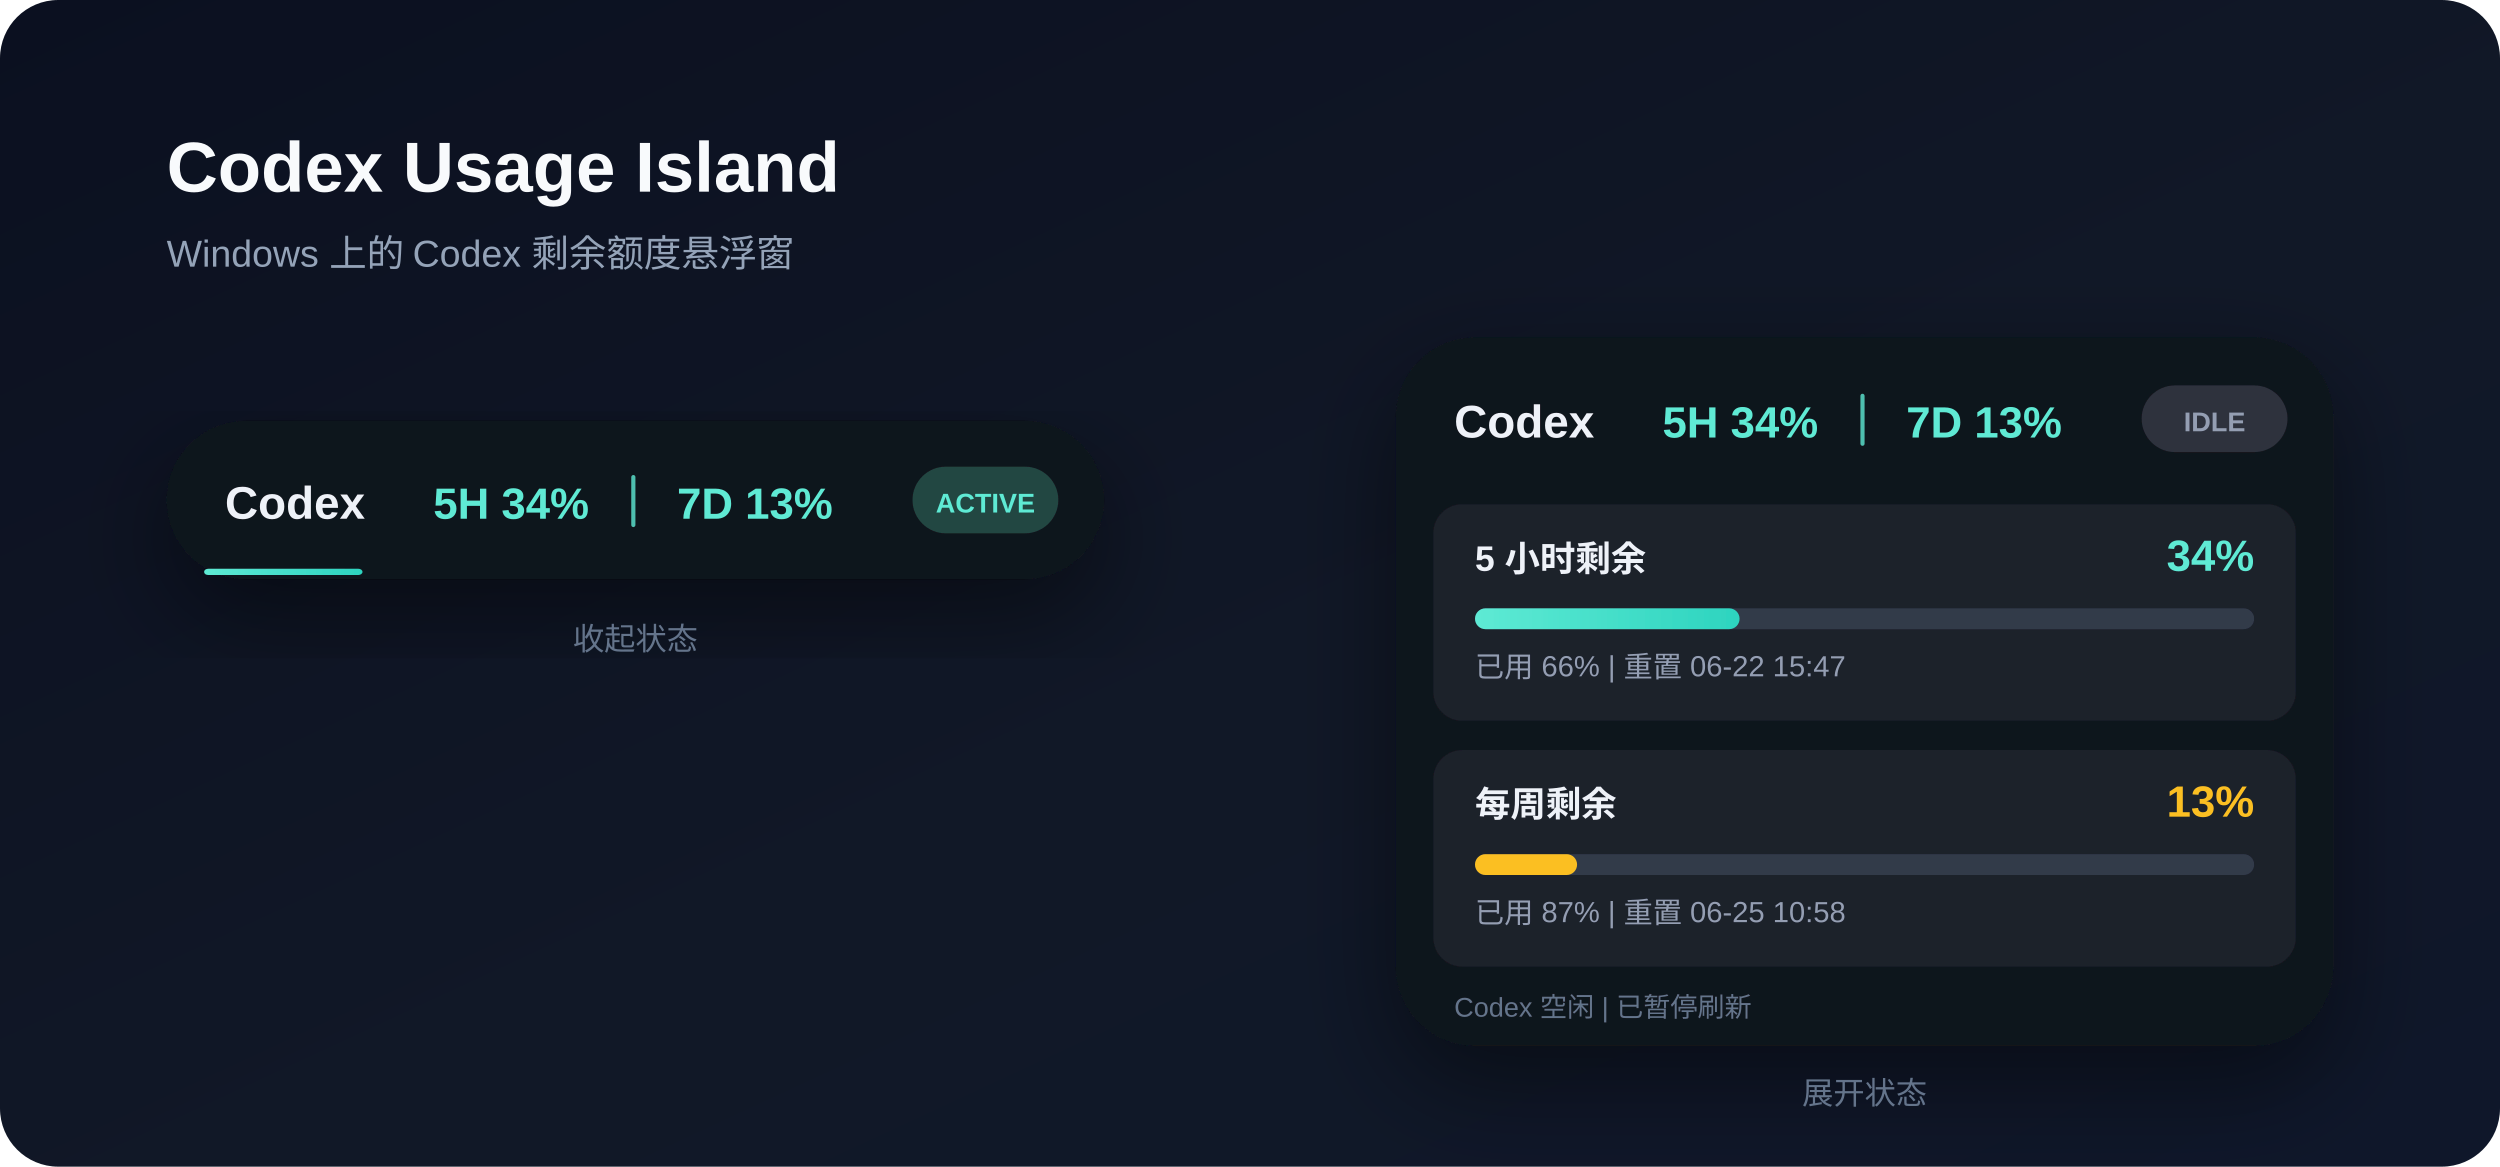
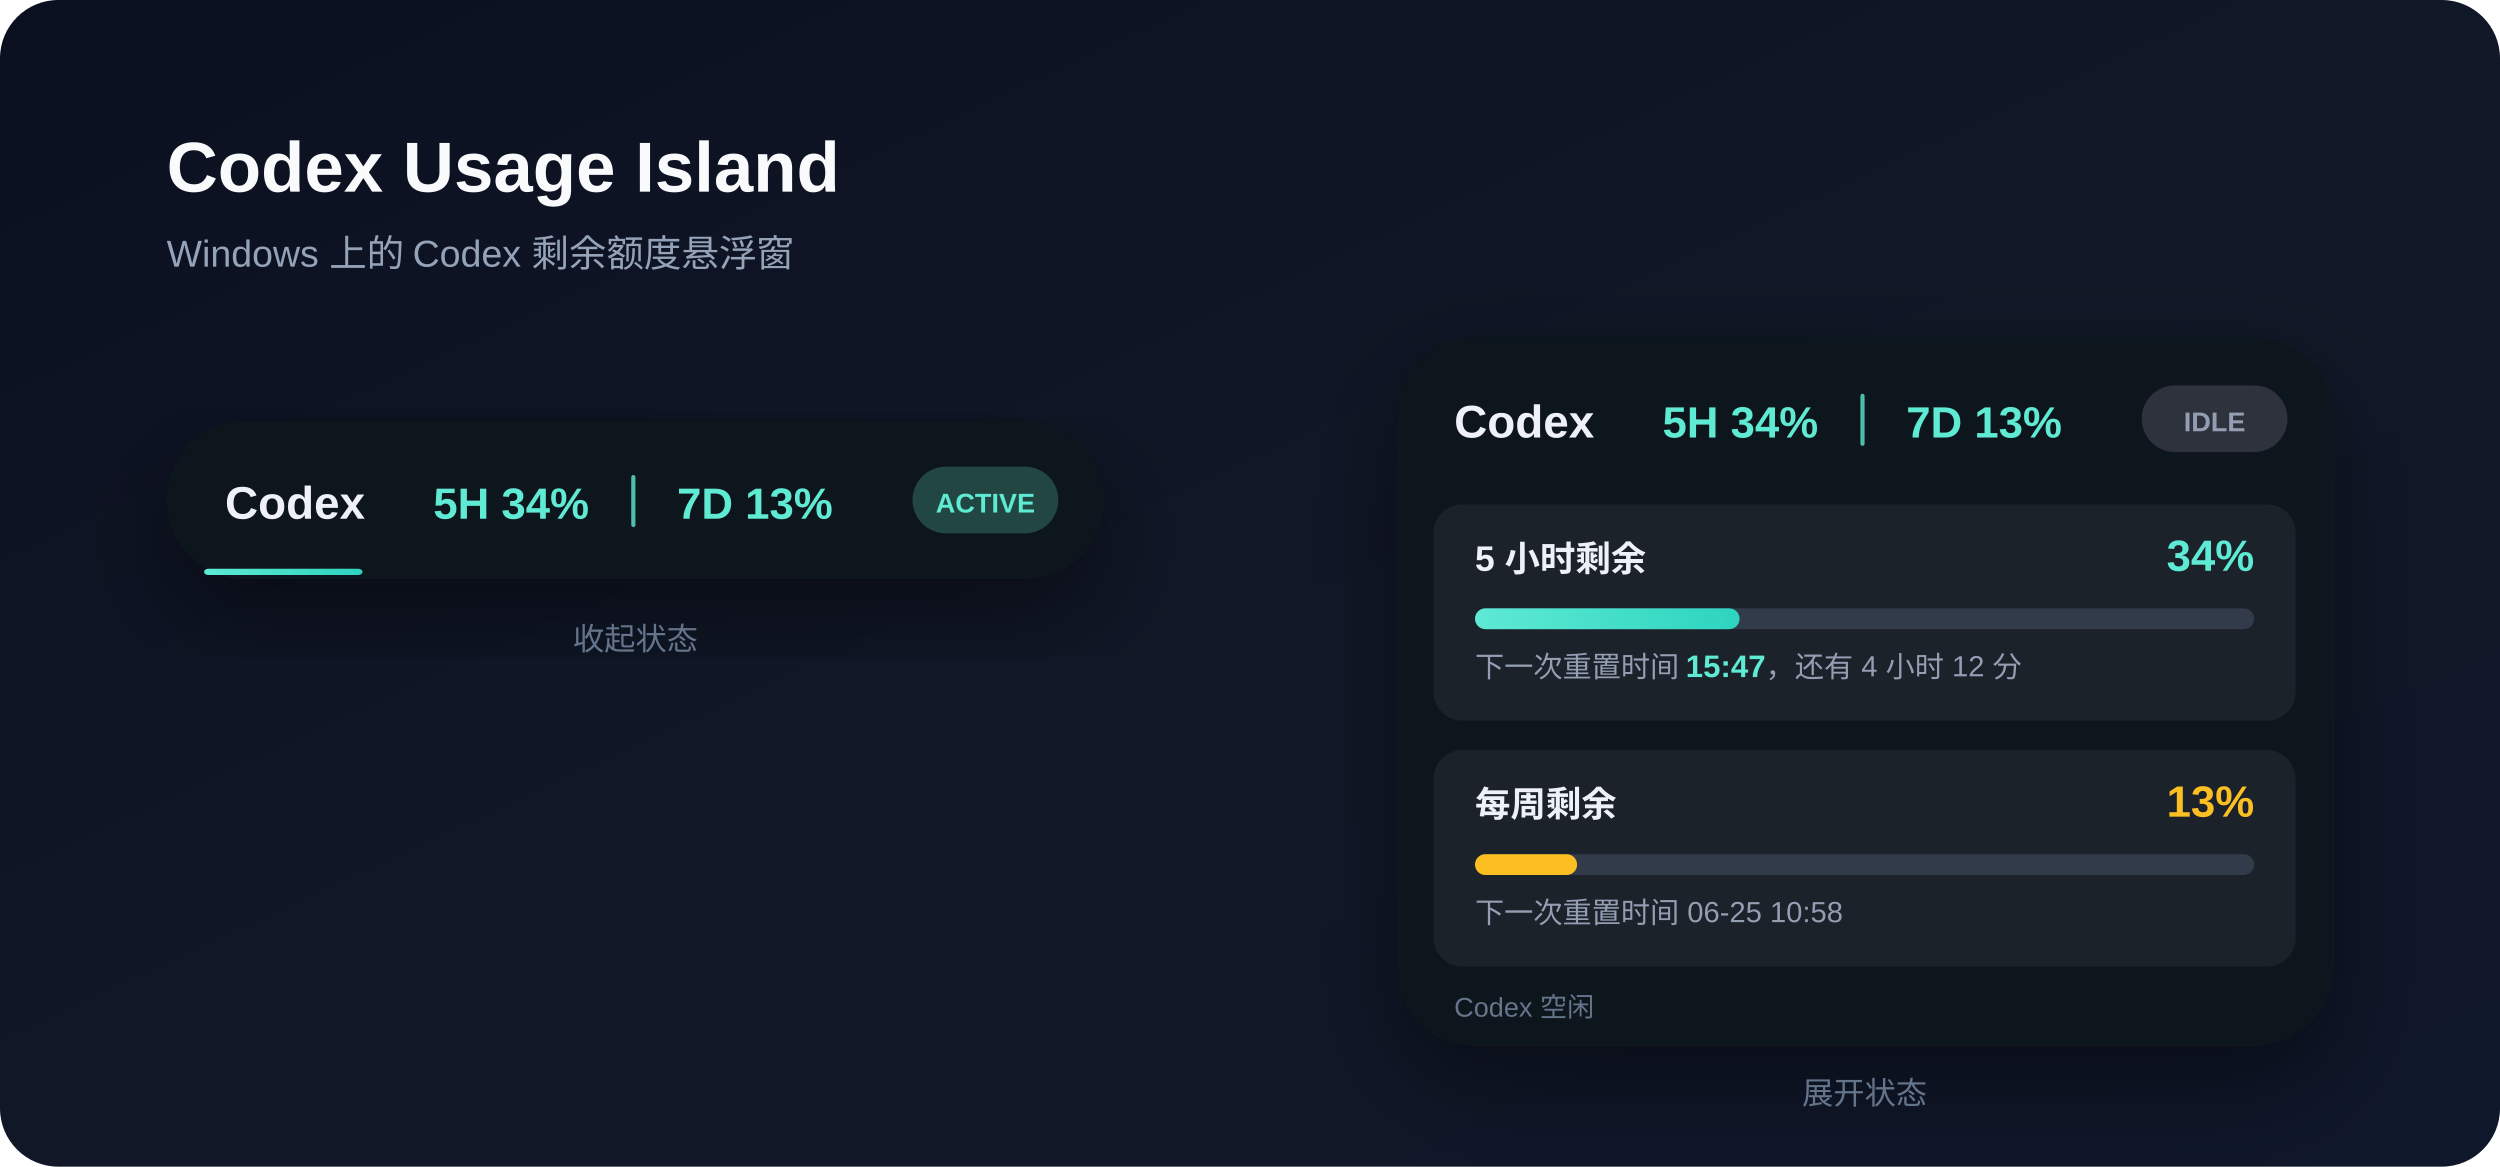
<svg xmlns="http://www.w3.org/2000/svg" width="1200" height="560" viewBox="0 0 1200 560" role="img" aria-labelledby="title desc">
  <defs>
    <linearGradient id="background" x1="0" y1="0" x2="1" y2="1">
      <stop offset="0" stop-color="#0b1020" />
      <stop offset="0.55" stop-color="#111827" />
      <stop offset="1" stop-color="#0f172a" />
    </linearGradient>
    <linearGradient id="accent" x1="0" y1="0" x2="1" y2="0">
      <stop offset="0" stop-color="#5eead4" />
      <stop offset="1" stop-color="#2dd4bf" />
    </linearGradient>
    <filter id="shadow" x="-30%" y="-30%" width="160%" height="180%">
      <feDropShadow dx="0" dy="18" stdDeviation="24" flood-color="#000" flood-opacity="0.45" />
    </filter>
  </defs>
  <rect width="1200" height="560" rx="28" fill="url(#background)" />
  <text x="80" y="92" fill="#f8fafc" font-family="Segoe UI, Arial, sans-serif" font-size="34" font-weight="700">Codex Usage Island</text>
  <text x="80" y="128" fill="#94a3b8" font-family="Segoe UI, Arial, sans-serif" font-size="18">Windows 上的 Codex 剩余额度悬浮窗</text>
  <g transform="translate(80 202)" filter="url(#shadow)">
    <rect width="450" height="76" rx="38" fill="#11141b" />
    <text x="28" y="47" fill="#eef2f8" font-family="Segoe UI, Arial, sans-serif" font-size="22" font-weight="700">Codex</text>
    <text x="128" y="47" fill="#5eead4" font-family="Segoe UI, Arial, sans-serif" font-size="21" font-weight="700">5H 34%</text>
    <rect x="223" y="26" width="2" height="25" rx="1" fill="#5eead4" opacity="0.8" />
    <text x="245" y="47" fill="#5eead4" font-family="Segoe UI, Arial, sans-serif" font-size="21" font-weight="700">7D 13%</text>
    <rect x="358" y="22" width="70" height="32" rx="16" fill="#214743" />
    <text x="393" y="44" text-anchor="middle" fill="#5eead4" font-family="Segoe UI, Arial, sans-serif" font-size="13" font-weight="700">ACTIVE</text>
    <rect x="18" y="71" width="76" height="3" rx="2" fill="url(#accent)" />
  </g>
  <text x="305" y="312" text-anchor="middle" fill="#64748b" font-family="Segoe UI, Arial, sans-serif" font-size="15">收起状态</text>
  <g transform="translate(670 162)" filter="url(#shadow)">
    <rect width="450" height="340" rx="38" fill="#11141b" />
    <text x="28" y="48" fill="#eef2f8" font-family="Segoe UI, Arial, sans-serif" font-size="22" font-weight="700">Codex</text>
    <text x="128" y="48" fill="#5eead4" font-family="Segoe UI, Arial, sans-serif" font-size="21" font-weight="700">5H 34%</text>
    <rect x="223" y="27" width="2" height="25" rx="1" fill="#5eead4" opacity="0.8" />
    <text x="245" y="48" fill="#5eead4" font-family="Segoe UI, Arial, sans-serif" font-size="21" font-weight="700">7D 13%</text>
    <rect x="358" y="23" width="70" height="32" rx="16" fill="#2d323e" />
    <text x="393" y="45" text-anchor="middle" fill="#949eb2" font-family="Segoe UI, Arial, sans-serif" font-size="13" font-weight="700">IDLE</text>
    <rect x="18" y="80" width="414" height="104" rx="14" fill="#1b202b" />
    <text x="38" y="112" fill="#eef2f8" font-family="Segoe UI, Arial, sans-serif" font-size="17" font-weight="700">5 小时剩余</text>
    <text x="412" y="112" text-anchor="end" fill="#5eead4" font-family="Segoe UI, Arial, sans-serif" font-size="21" font-weight="700">34%</text>
    <rect x="38" y="130" width="374" height="10" rx="5" fill="#323a4a" />
    <rect x="38" y="130" width="127" height="10" rx="5" fill="url(#accent)" />
-     <text x="38" y="163" fill="#949eb2" font-family="Segoe UI, Arial, sans-serif" font-size="14">已用 66%  |  重置 06-22 15:47</text>
+     <text x="38" y="163" fill="#949eb2" font-family="Segoe UI, Arial, sans-serif" font-size="14">下一次重置时间 <tspan fill="#5eead4" font-size="15" font-weight="700">15:47</tspan>，还有 4 小时 12 分</text>
    <rect x="18" y="198" width="414" height="104" rx="14" fill="#1b202b" />
    <text x="38" y="230" fill="#eef2f8" font-family="Segoe UI, Arial, sans-serif" font-size="17" font-weight="700">每周剩余</text>
    <text x="412" y="230" text-anchor="end" fill="#fbbf24" font-family="Segoe UI, Arial, sans-serif" font-size="21" font-weight="700">13%</text>
    <rect x="38" y="248" width="374" height="10" rx="5" fill="#323a4a" />
    <rect x="38" y="248" width="49" height="10" rx="5" fill="#fbbf24" />
-     <text x="38" y="281" fill="#949eb2" font-family="Segoe UI, Arial, sans-serif" font-size="14">已用 87%  |  重置 06-25 10:58</text>
-     <text x="28" y="326" fill="#64748b" font-family="Segoe UI, Arial, sans-serif" font-size="13">Codex 空闲  |  已暂停刷新</text>
+     <text x="38" y="281" fill="#949eb2" font-family="Segoe UI, Arial, sans-serif" font-size="14">下一次重置时间 06-25 10:58</text>
+     <text x="28" y="326" fill="#64748b" font-family="Segoe UI, Arial, sans-serif" font-size="13">Codex 空闲</text>
  </g>
  <text x="895" y="530" text-anchor="middle" fill="#64748b" font-family="Segoe UI, Arial, sans-serif" font-size="15">展开状态</text>
</svg>
